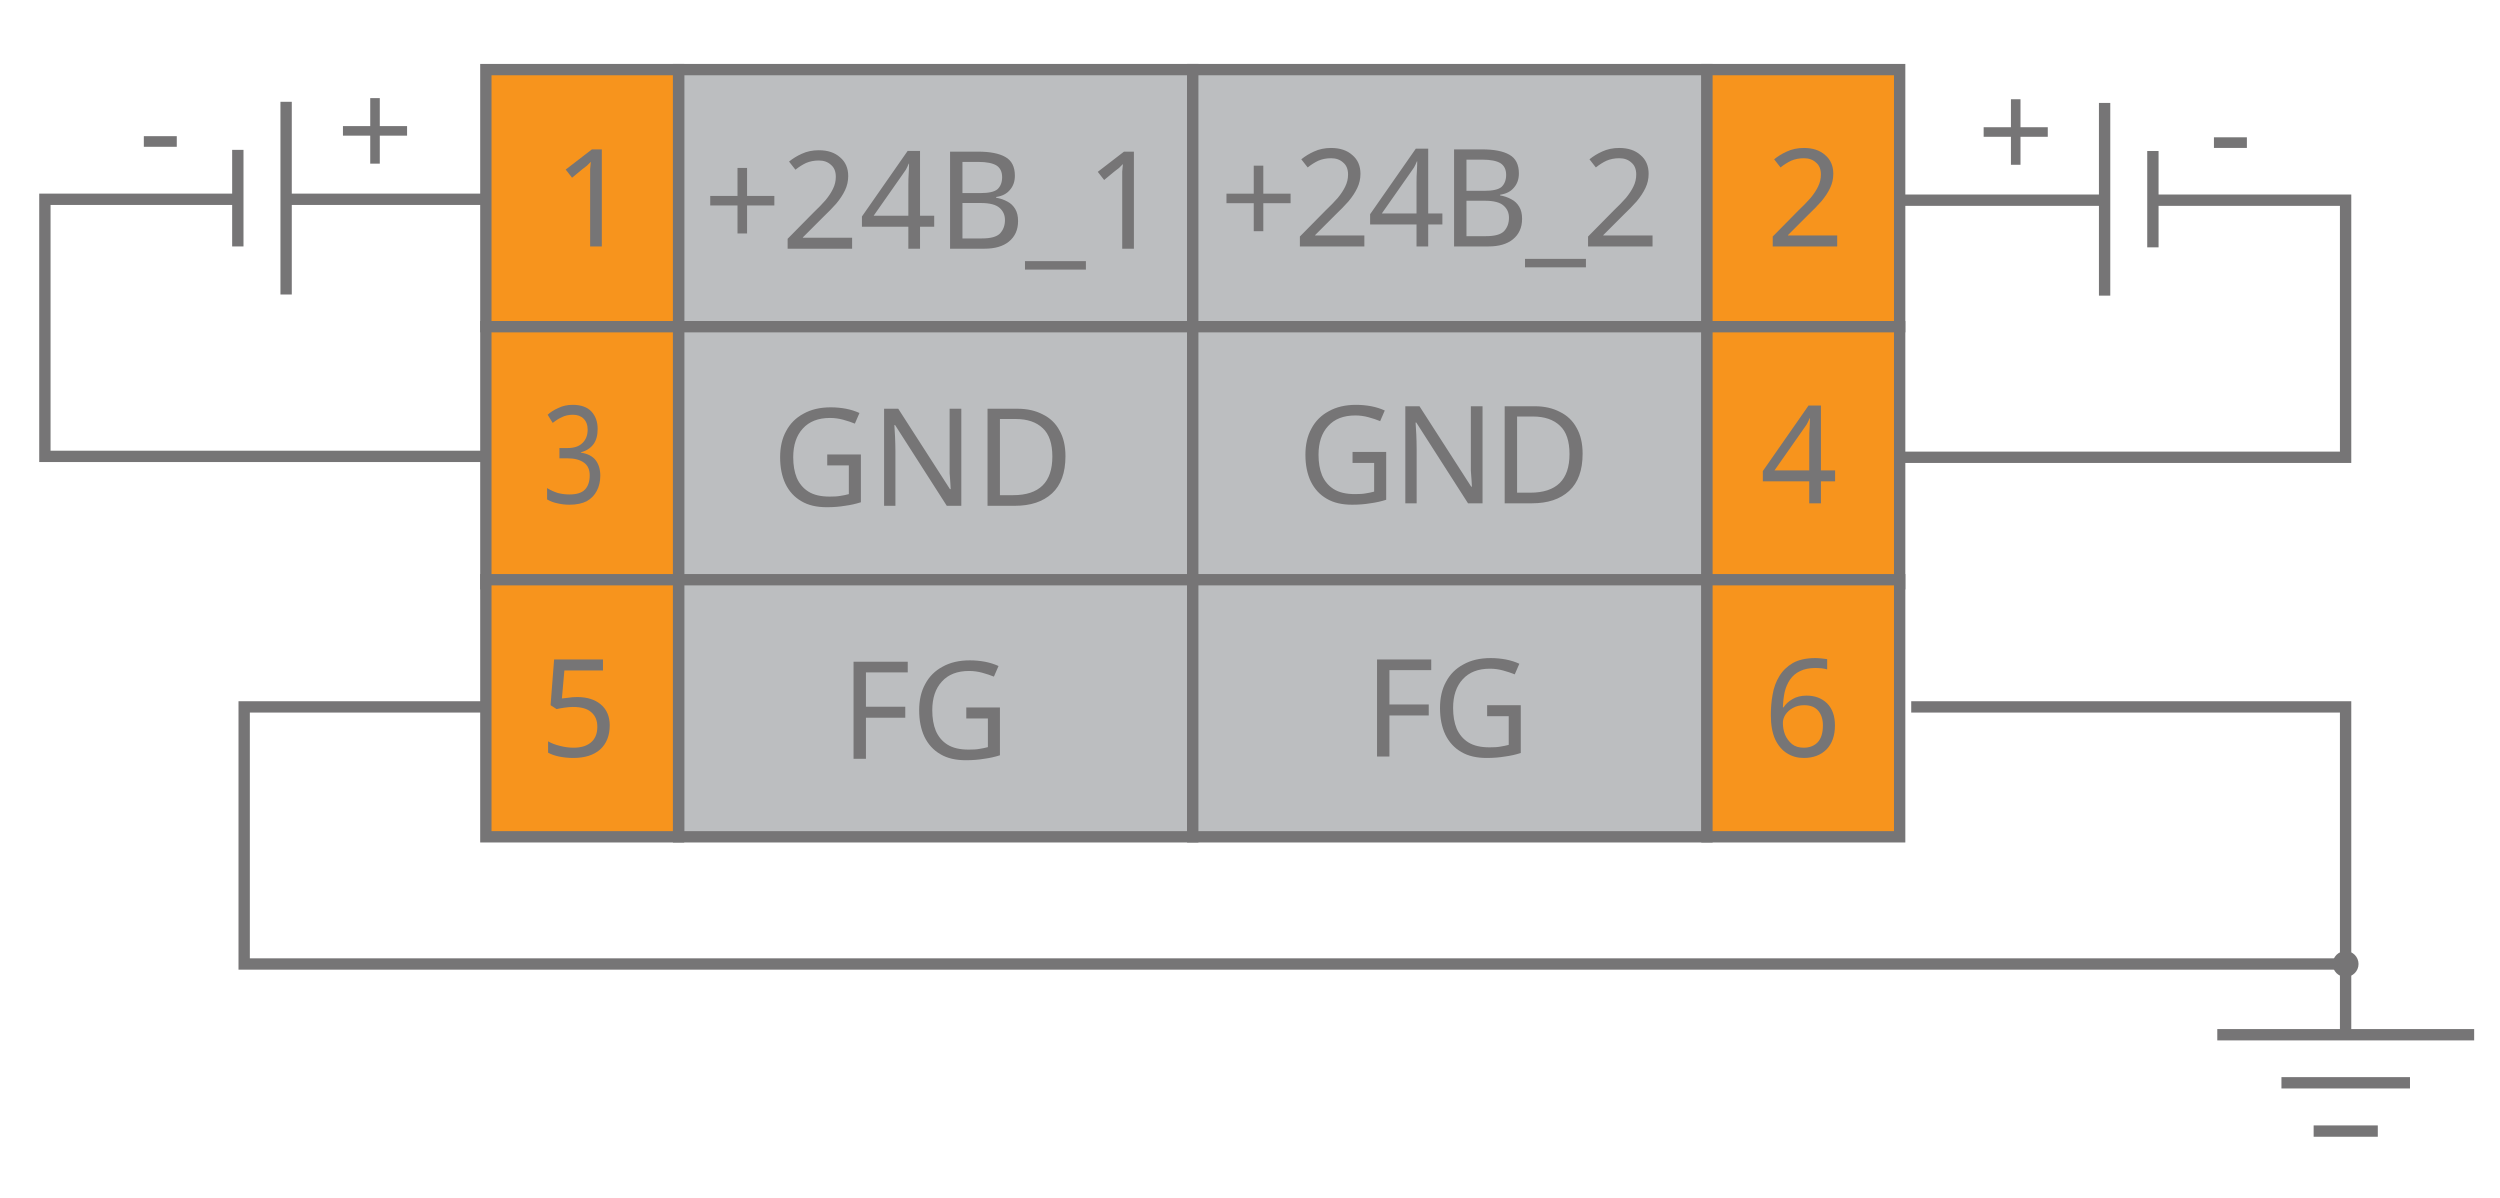
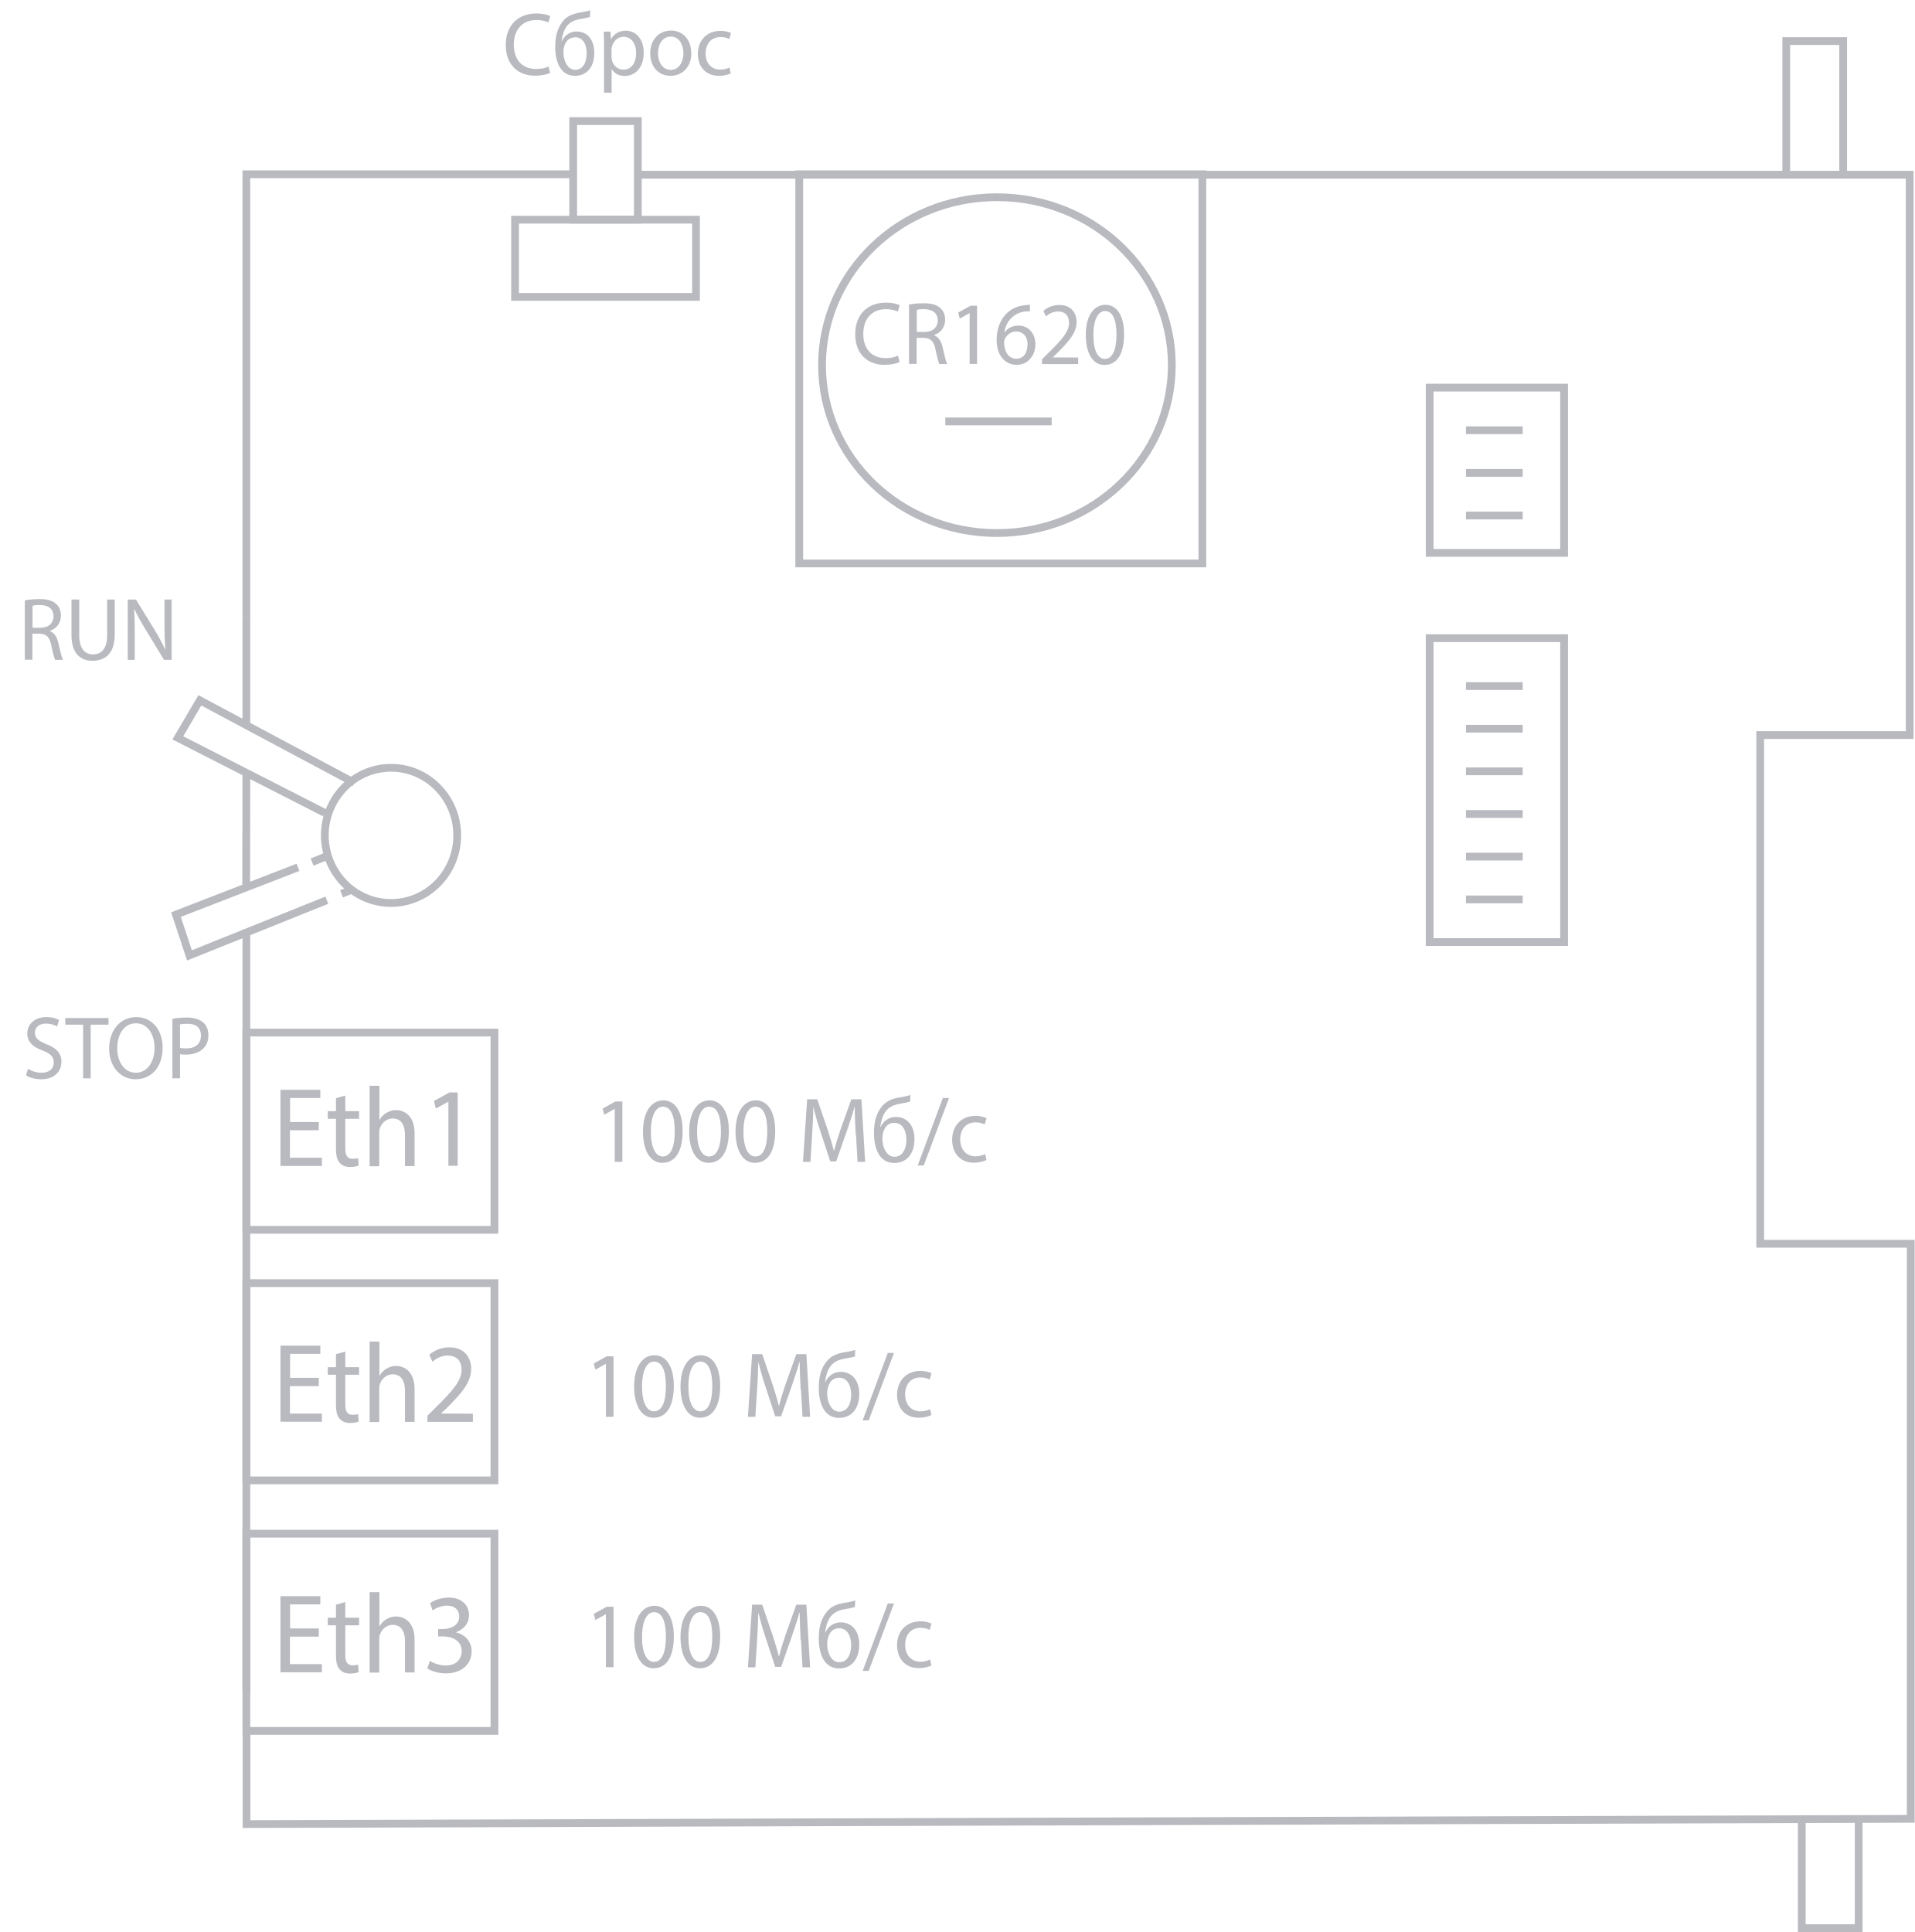
- <svg xmlns="http://www.w3.org/2000/svg" viewBox="0 0 110.27 52.81">
+ <svg xmlns="http://www.w3.org/2000/svg" id="_Слой_2" data-name="Слой 2" viewBox="0 0 123.49 124.61">
  <defs>
    <style>
      .cls-1 {
-         letter-spacing: 0em;
-       }
- 
-       .cls-1, .cls-2, .cls-3, .cls-4, .cls-5, .cls-6 {
-         fill: #767576;
-       }
- 
-       .cls-1, .cls-2, .cls-3, .cls-4, .cls-6 {
-         font-family: MontserratRoman-Regular, Montserrat;
-         font-size: 6px;
-         font-variation-settings: 'wght' 400;
-       }
- 
-       .cls-2 {
-         letter-spacing: 0em;
-       }
- 
-       .cls-7 {
        fill: none;
-       }
- 
-       .cls-7, .cls-8, .cls-9 {
-         stroke: #767576;
+         stroke: #b8bac0;
        stroke-miterlimit: 10;
        stroke-width: .5px;
      }

-       .cls-3 {
-         letter-spacing: -.02em;
-       }
- 
-       .cls-4 {
-         letter-spacing: -.03em;
-       }
- 
-       .cls-8 {
-         fill: #f7941d;
-       }
- 
-       .cls-9 {
-         fill: #bcbec0;
+       .cls-2 {
+         fill: #b8bac0;
+         stroke-width: 0px;
      }
    </style>
  </defs>
  <g id="scheme_w" data-name="scheme w">
-     <line class="cls-7" x1="21.54" y1="8.79" x2="12.76" y2="8.79" />
-     <line class="cls-7" x1="12.62" y1="4.49" x2="12.62" y2="12.99" />
-     <line class="cls-7" x1="10.49" y1="10.87" x2="10.49" y2="6.61" />
-     <polyline class="cls-7" points="10.49 8.79 1.98 8.79 1.98 20.13 22.68 20.13" />
-     <line class="cls-7" x1="83.91" y1="8.83" x2="92.69" y2="8.83" />
-     <line class="cls-7" x1="92.83" y1="4.54" x2="92.83" y2="13.04" />
-     <line class="cls-7" x1="94.96" y1="10.91" x2="94.96" y2="6.66" />
-     <polyline class="cls-7" points="94.96 8.83 103.46 8.83 103.46 20.17 82.77 20.17" />
-     <polyline class="cls-7" points="30.19 31.18 10.77 31.18 10.77 42.52 103.46 42.52 103.46 31.18 84.3 31.18" />
-     <line class="cls-7" x1="103.46" y1="42.63" x2="103.46" y2="45.64" />
-     <line class="cls-7" x1="97.8" y1="45.64" x2="109.13" y2="45.64" />
-     <line class="cls-7" x1="100.63" y1="47.76" x2="106.3" y2="47.76" />
-     <line class="cls-7" x1="102.05" y1="49.89" x2="104.88" y2="49.89" />
-   </g>
-   <g id="_Точки" data-name="Точки">
-     <circle class="cls-5" cx="103.46" cy="42.52" r=".57" />
-   </g>
-   <g id="scheme">
-     <rect class="cls-9" x="29.93" y="3.07" width="22.68" height="11.34" />
-     <rect class="cls-9" x="52.61" y="3.07" width="22.68" height="11.34" />
-     <rect class="cls-8" x="21.43" y="3.07" width="8.5" height="11.34" />
-     <rect class="cls-8" x="75.29" y="3.07" width="8.5" height="11.34" />
-     <rect class="cls-9" x="29.93" y="14.41" width="22.68" height="11.34" />
-     <rect class="cls-9" x="52.61" y="14.41" width="22.68" height="11.34" />
-     <rect class="cls-8" x="21.43" y="14.41" width="8.5" height="11.34" />
-     <rect class="cls-8" x="75.29" y="14.41" width="8.5" height="11.34" />
-     <rect class="cls-9" x="29.93" y="25.57" width="22.68" height="11.34" />
-     <rect class="cls-9" x="52.61" y="25.57" width="22.68" height="11.34" />
-     <rect class="cls-8" x="21.43" y="25.57" width="8.5" height="11.34" />
-     <rect class="cls-8" x="75.29" y="25.57" width="8.5" height="11.34" />
-   </g>
-   <g id="scheme_letters" data-name="scheme letters">
-     <text class="cls-2" transform="translate(14.83 7.89)">
-       <tspan x="0" y="0">+</tspan>
-     </text>
-     <text class="cls-1" transform="translate(6.11 7.85)">
-       <tspan x="0" y="0">-</tspan>
-     </text>
-     <text class="cls-2" transform="translate(90.62 7.94) rotate(-180) scale(1 -1)">
-       <tspan x="0" y="0">+</tspan>
-     </text>
-     <text class="cls-1" transform="translate(99.34 7.9) rotate(-180) scale(1 -1)">
-       <tspan x="0" y="0">-</tspan>
-     </text>
-     <text class="cls-6" transform="translate(31.03 10.97)">
-       <tspan x="0" y="0">+24B_1</tspan>
-     </text>
-     <text class="cls-6" transform="translate(24.42 10.87)">
-       <tspan x="0" y="0">1</tspan>
-     </text>
-     <text class="cls-6" transform="translate(77.91 10.87)">
-       <tspan x="0" y="0">2</tspan>
-     </text>
-     <text class="cls-4" transform="translate(53.8 10.87)">
-       <tspan x="0" y="0">+24B_2</tspan>
-     </text>
-     <text class="cls-6" transform="translate(34.05 22.31)">
-       <tspan x="0" y="0">GND</tspan>
-     </text>
-     <text class="cls-6" transform="translate(23.91 22.2) scale(.83 1)">
-       <tspan x="0" y="0">3</tspan>
-     </text>
-     <text class="cls-6" transform="translate(77.63 22.2)">
-       <tspan x="0" y="0">4</tspan>
-     </text>
-     <text class="cls-4" transform="translate(57.22 22.2)">
-       <tspan x="0" y="0">GND</tspan>
-     </text>
-     <text class="cls-6" transform="translate(37.07 33.47)">
-       <tspan x="0" y="0">FG</tspan>
-     </text>
-     <text class="cls-6" transform="translate(23.8 33.37)">
-       <tspan x="0" y="0">5</tspan>
-     </text>
-     <text class="cls-6" transform="translate(77.78 33.37)">
-       <tspan x="0" y="0">6</tspan>
-     </text>
-     <text class="cls-3" transform="translate(60.16 33.37)">
-       <tspan x="0" y="0">FG</tspan>
-     </text>
+     <rect class="cls-1" x="92.21" y="41.16" width="8.67" height="19.6" />
+     <rect class="cls-1" x="92.21" y="25" width="8.67" height="10.66" />
+     <line class="cls-1" x1="94.55" y1="27.75" x2="98.21" y2="27.75" />
+     <line class="cls-1" x1="94.55" y1="30.5" x2="98.21" y2="30.5" />
+     <line class="cls-1" x1="94.55" y1="33.25" x2="98.21" y2="33.25" />
+     <line class="cls-1" x1="94.55" y1="44.25" x2="98.21" y2="44.25" />
+     <line class="cls-1" x1="94.55" y1="47" x2="98.21" y2="47" />
+     <line class="cls-1" x1="94.55" y1="49.75" x2="98.21" y2="49.75" />
+     <line class="cls-1" x1="94.55" y1="52.5" x2="98.21" y2="52.5" />
+     <line class="cls-1" x1="94.55" y1="55.25" x2="98.21" y2="55.25" />
+     <line class="cls-1" x1="94.55" y1="58.01" x2="98.21" y2="58.01" />
+     <polyline class="cls-1" points="116.21 117.14 116.21 124.36 119.88 124.36 119.88 117.14" />
+     <line class="cls-1" x1="15.89" y1="109.23" x2="15.89" y2="60.07" />
+     <rect class="cls-1" x="15.89" y="98.92" width="16" height="12.72" />
+     <rect class="cls-1" x="15.89" y="82.76" width="16" height="12.72" />
+     <rect class="cls-1" x="15.89" y="66.6" width="16" height="12.72" />
+     <rect class="cls-1" x="36.97" y="7.81" width="4.17" height="6.36" />
+     <rect class="cls-1" x="51.55" y="11.24" width="26" height="25.1" />
+     <ellipse class="cls-1" cx="64.3" cy="23.55" rx="11.28" ry="10.83" />
+     <line class="cls-1" x1="60.97" y1="27.18" x2="67.83" y2="27.18" />
+     <g>
+       <path class="cls-2" d="m20.55,72.9h-1.85v1.77h2.06v.53h-2.67v-4.91h2.57v.53h-1.95v1.55h1.85v.52Z" />
+       <path class="cls-2" d="m22.27,70.66v1.01h.89v.49h-.89v1.9c0,.44.12.68.47.68.16,0,.28-.02.36-.04l.03.48c-.12.05-.31.09-.55.09-.29,0-.52-.09-.67-.27-.18-.19-.24-.5-.24-.92v-1.92h-.53v-.49h.53v-.84l.61-.17Z" />
+       <path class="cls-2" d="m23.85,70.03h.62v2.2h.01c.1-.18.25-.34.44-.45.18-.11.4-.18.63-.18.46,0,1.19.29,1.19,1.51v2.1h-.62v-2.02c0-.57-.21-1.05-.79-1.05-.4,0-.72.29-.83.64-.04.09-.04.18-.04.31v2.13h-.62v-5.17Z" />
+       <path class="cls-2" d="m28.92,71.06h-.01l-.8.44-.12-.49,1-.55h.53v4.73h-.6v-4.13Z" />
+     </g>
+     <g>
+       <path class="cls-2" d="m20.55,89.4h-1.85v1.77h2.06v.53h-2.67v-4.91h2.57v.53h-1.95v1.55h1.85v.52Z" />
+       <path class="cls-2" d="m22.27,87.17v1.01h.89v.49h-.89v1.9c0,.44.12.68.47.68.16,0,.28-.02.36-.04l.03.48c-.12.05-.31.09-.55.09-.29,0-.52-.09-.67-.27-.18-.19-.24-.5-.24-.92v-1.92h-.53v-.49h.53v-.84l.61-.17Z" />
+       <path class="cls-2" d="m23.85,86.53h.62v2.2h.01c.1-.18.25-.34.44-.45.18-.11.4-.18.63-.18.46,0,1.19.29,1.19,1.51v2.1h-.62v-2.02c0-.57-.21-1.05-.79-1.05-.4,0-.72.29-.83.64-.04.09-.04.18-.04.31v2.13h-.62v-5.17Z" />
+       <path class="cls-2" d="m27.57,91.7v-.39l.49-.49c1.17-1.15,1.7-1.76,1.71-2.47,0-.48-.23-.92-.91-.92-.42,0-.76.22-.97.4l-.2-.45c.32-.28.77-.48,1.3-.48.99,0,1.4.7,1.4,1.38,0,.87-.61,1.58-1.58,2.54l-.37.35h0s2.06.01,2.06.01v.53h-2.93Z" />
+     </g>
+     <g>
+       <path class="cls-2" d="m20.55,105.56h-1.85v1.77h2.06v.53h-2.67v-4.91h2.57v.53h-1.95v1.55h1.85v.52Z" />
+       <path class="cls-2" d="m22.27,103.33v1.01h.89v.49h-.89v1.9c0,.44.12.68.47.68.16,0,.28-.02.36-.04l.03.48c-.12.05-.31.09-.55.09-.29,0-.52-.09-.67-.27-.18-.19-.24-.5-.24-.92v-1.92h-.53v-.49h.53v-.84l.61-.17Z" />
+       <path class="cls-2" d="m23.85,102.69h.62v2.2h.01c.1-.18.25-.34.44-.45.18-.11.4-.18.63-.18.46,0,1.19.29,1.19,1.51v2.1h-.62v-2.02c0-.57-.21-1.05-.79-1.05-.4,0-.72.29-.83.64-.04.09-.04.18-.04.31v2.13h-.62v-5.17Z" />
+       <path class="cls-2" d="m27.72,107.12c.18.12.59.3,1.02.3.8,0,1.04-.52,1.04-.92,0-.66-.58-.95-1.18-.95h-.34v-.48h.34c.45,0,1.02-.24,1.02-.8,0-.38-.23-.71-.8-.71-.37,0-.72.17-.92.31l-.16-.47c.24-.18.71-.36,1.2-.36.9,0,1.31.55,1.31,1.13,0,.49-.28.9-.85,1.11h0c.56.13,1.02.57,1.02,1.23,0,.76-.57,1.42-1.67,1.42-.51,0-.97-.17-1.19-.32l.17-.5Z" />
+     </g>
+     <g>
+       <path class="cls-2" d="m35.49,4.7c-.18.09-.54.18-1,.18-1.06,0-1.87-.69-1.87-1.97s.8-2.04,1.97-2.04c.47,0,.77.1.9.17l-.12.41c-.18-.09-.45-.16-.76-.16-.88,0-1.47.58-1.47,1.6,0,.95.53,1.56,1.45,1.56.3,0,.6-.06.79-.16l.1.4Z" />
+       <path class="cls-2" d="m38.05,1.09c-.14.05-.39.1-.57.13-.44.07-.76.22-.96.52-.17.25-.27.63-.3.92h.02c.17-.4.55-.63.94-.63.67,0,1.15.49,1.15,1.38s-.46,1.48-1.25,1.48c-.95,0-1.27-.94-1.27-1.87,0-.63.13-1.15.42-1.55.26-.39.64-.57,1.17-.66.22-.03.49-.08.67-.15l-.02.42Zm-.97,1.32c-.29,0-.5.16-.61.38-.09.17-.13.37-.13.59,0,.46.22,1.12.76,1.12s.74-.54.74-1.06c0-.46-.17-1.04-.76-1.04Z" />
+       <path class="cls-2" d="m38.96,2.95c0-.36-.01-.65-.02-.91h.44l.02.48h.01c.2-.34.52-.54.96-.54.66,0,1.15.57,1.15,1.42,0,1-.59,1.5-1.23,1.5-.36,0-.67-.16-.83-.44h-.01v1.52h-.49v-3.02Zm.49.74c0,.08.01.14.02.21.09.35.39.59.74.59.52,0,.82-.44.82-1.08,0-.56-.29-1.04-.81-1.04-.34,0-.65.25-.75.63-.02.06-.03.14-.03.21v.48Z" />
+       <path class="cls-2" d="m44.59,3.41c0,1.03-.69,1.48-1.35,1.48-.73,0-1.3-.55-1.3-1.44,0-.93.59-1.48,1.34-1.48s1.3.58,1.3,1.44Zm-2.15.03c0,.61.34,1.07.82,1.07s.82-.46.82-1.08c0-.47-.23-1.07-.81-1.07s-.83.55-.83,1.08Z" />
+       <path class="cls-2" d="m47.14,4.73c-.13.07-.41.16-.78.16-.82,0-1.35-.57-1.35-1.42s.57-1.48,1.46-1.48c.29,0,.55.07.68.14l-.11.39c-.12-.07-.3-.13-.57-.13-.62,0-.96.47-.96,1.06,0,.65.4,1.04.94,1.04.28,0,.46-.07.6-.14l.08.38Z" />
+     </g>
+     <g>
+       <path class="cls-2" d="m58.03,23.35c-.18.09-.54.18-1,.18-1.06,0-1.87-.69-1.87-1.97s.8-2.04,1.97-2.04c.47,0,.77.1.9.17l-.12.41c-.18-.09-.45-.16-.76-.16-.88,0-1.47.58-1.47,1.6,0,.95.53,1.56,1.45,1.56.3,0,.6-.06.79-.16l.1.4Z" />
+       <path class="cls-2" d="m58.64,19.64c.25-.05.6-.08.93-.08.52,0,.86.1,1.09.32.19.17.3.44.3.74,0,.51-.31.85-.71.99v.02c.29.1.46.38.55.78.12.54.21.92.29,1.07h-.5c-.06-.11-.15-.44-.25-.93-.11-.54-.31-.74-.76-.76h-.46v1.68h-.49v-3.84Zm.49,1.77h.5c.52,0,.85-.29.85-.74,0-.5-.35-.72-.87-.73-.24,0-.4.02-.48.05v1.42Z" />
+       <path class="cls-2" d="m62.54,20.2h-.01l-.63.35-.1-.39.8-.44h.42v3.75h-.48v-3.28Z" />
+       <path class="cls-2" d="m66.42,20.08c-.1,0-.23,0-.37.02-.77.13-1.18.72-1.27,1.33h.02c.17-.24.48-.43.88-.43.64,0,1.1.48,1.1,1.21,0,.69-.45,1.32-1.21,1.32s-1.29-.62-1.29-1.6c0-.74.26-1.32.62-1.69.3-.31.71-.5,1.17-.55.15-.02.27-.03.36-.03v.42Zm-.14,2.16c0-.54-.3-.86-.75-.86-.3,0-.57.19-.71.46-.03.06-.06.13-.06.23.01.62.29,1.07.8,1.07.43,0,.71-.36.71-.9Z" />
+       <path class="cls-2" d="m67.21,23.48v-.31l.39-.39c.93-.91,1.35-1.4,1.35-1.96,0-.38-.18-.73-.72-.73-.33,0-.61.17-.77.32l-.16-.36c.25-.22.61-.38,1.03-.38.78,0,1.11.55,1.11,1.09,0,.69-.49,1.25-1.25,2.01l-.29.28h0s1.64.01,1.64.01v.42h-2.32Z" />
+       <path class="cls-2" d="m72.5,21.56c0,1.27-.46,1.98-1.27,1.98-.71,0-1.19-.69-1.2-1.93,0-1.26.53-1.95,1.27-1.95s1.2.7,1.2,1.9Zm-1.98.06c0,.98.29,1.53.74,1.53.5,0,.75-.61.75-1.56s-.23-1.53-.74-1.53c-.43,0-.75.54-.75,1.56Z" />
+     </g>
+     <g>
+       <path class="cls-2" d="m39.64,71.53h-.01l-.66.37-.1-.4.83-.46h.44v3.9h-.49v-3.41Z" />
+       <path class="cls-2" d="m44.03,72.94c0,1.33-.48,2.06-1.31,2.06-.74,0-1.24-.71-1.25-2,0-1.31.55-2.03,1.31-2.03s1.25.73,1.25,1.97Zm-2.05.06c0,1.01.3,1.59.77,1.59.52,0,.77-.63.77-1.62s-.24-1.59-.77-1.59c-.45,0-.77.56-.77,1.62Z" />
+       <path class="cls-2" d="m47.01,72.94c0,1.33-.48,2.06-1.31,2.06-.74,0-1.24-.71-1.25-2,0-1.31.55-2.03,1.31-2.03s1.25.73,1.25,1.97Zm-2.05.06c0,1.01.3,1.59.77,1.59.52,0,.77-.63.77-1.62s-.24-1.59-.77-1.59c-.45,0-.77.56-.77,1.62Z" />
+       <path class="cls-2" d="m50,72.94c0,1.33-.48,2.06-1.31,2.06-.74,0-1.24-.71-1.25-2,0-1.31.55-2.03,1.31-2.03s1.25.73,1.25,1.97Zm-2.05.06c0,1.01.3,1.59.77,1.59.52,0,.77-.63.77-1.62s-.24-1.59-.77-1.59c-.45,0-.77.56-.77,1.62Z" />
+       <path class="cls-2" d="m55.19,73.16c-.03-.56-.06-1.24-.06-1.75h-.02c-.13.47-.3.98-.49,1.54l-.69,1.96h-.38l-.63-1.92c-.19-.57-.34-1.09-.45-1.57h-.01c-.01.5-.04,1.18-.08,1.79l-.11,1.73h-.48l.27-4.04h.65l.67,1.96c.16.5.3.94.4,1.36h.02c.1-.41.24-.85.41-1.36l.7-1.96h.65l.24,4.04h-.49l-.1-1.77Z" />
+       <path class="cls-2" d="m58.68,71.05c-.14.05-.4.1-.59.13-.45.07-.79.23-1,.55-.18.26-.28.65-.31.96h.02c.18-.42.58-.65.98-.65.69,0,1.2.51,1.2,1.43s-.48,1.54-1.3,1.54c-.99,0-1.31-.98-1.31-1.94,0-.66.13-1.2.44-1.61.27-.4.66-.59,1.21-.68.23-.04.51-.08.7-.16l-.02.44Zm-1,1.37c-.3,0-.52.16-.63.4-.09.17-.14.38-.14.62,0,.48.23,1.17.78,1.17s.77-.56.77-1.1c0-.47-.18-1.09-.78-1.09Z" />
+       <path class="cls-2" d="m59.19,75.17l1.62-4.35h.4l-1.63,4.35h-.39Z" />
+       <path class="cls-2" d="m63.62,74.82c-.13.07-.43.17-.81.17-.85,0-1.4-.59-1.4-1.48s.59-1.54,1.51-1.54c.3,0,.57.08.71.15l-.12.41c-.12-.07-.31-.14-.59-.14-.65,0-.99.49-.99,1.1,0,.67.42,1.09.98,1.09.29,0,.48-.08.63-.14l.09.4Z" />
+     </g>
+     <g>
+       <path class="cls-2" d="m39.07,87.97h-.01l-.66.37-.1-.4.83-.46h.44v3.9h-.49v-3.41Z" />
+       <path class="cls-2" d="m43.46,89.38c0,1.33-.48,2.06-1.31,2.06-.74,0-1.24-.71-1.25-2,0-1.31.55-2.03,1.31-2.03s1.25.73,1.25,1.97Zm-2.05.06c0,1.01.3,1.59.77,1.59.52,0,.77-.63.77-1.62s-.24-1.59-.77-1.59c-.45,0-.77.56-.77,1.62Z" />
+       <path class="cls-2" d="m46.45,89.38c0,1.33-.48,2.06-1.31,2.06-.74,0-1.24-.71-1.25-2,0-1.31.55-2.03,1.31-2.03s1.25.73,1.25,1.97Zm-2.05.06c0,1.01.3,1.59.77,1.59.52,0,.77-.63.77-1.62s-.24-1.59-.77-1.59c-.45,0-.77.56-.77,1.62Z" />
+       <path class="cls-2" d="m51.64,89.6c-.03-.56-.06-1.24-.06-1.75h-.02c-.13.47-.3.98-.49,1.54l-.69,1.96h-.38l-.63-1.92c-.19-.57-.34-1.09-.45-1.57h-.01c-.01.5-.04,1.18-.08,1.79l-.11,1.73h-.48l.27-4.04h.65l.67,1.96c.16.5.3.94.4,1.36h.02c.1-.41.24-.85.41-1.36l.7-1.96h.65l.24,4.04h-.49l-.1-1.77Z" />
+       <path class="cls-2" d="m55.12,87.49c-.14.05-.4.1-.59.13-.45.07-.79.23-1,.55-.18.26-.28.65-.31.96h.02c.18-.42.58-.65.98-.65.69,0,1.2.51,1.2,1.43s-.48,1.54-1.3,1.54c-.99,0-1.31-.98-1.31-1.94,0-.66.13-1.2.44-1.61.27-.4.66-.59,1.21-.68.23-.04.51-.08.7-.16l-.02.44Zm-1,1.37c-.3,0-.52.16-.63.4-.09.17-.14.38-.14.62,0,.48.23,1.17.78,1.17s.77-.56.77-1.1c0-.47-.18-1.09-.78-1.09Z" />
+       <path class="cls-2" d="m55.64,91.61l1.62-4.35h.4l-1.63,4.35h-.39Z" />
+       <path class="cls-2" d="m60.07,91.27c-.13.07-.43.17-.81.17-.85,0-1.4-.59-1.4-1.48s.59-1.54,1.51-1.54c.3,0,.57.08.71.15l-.12.41c-.12-.07-.31-.14-.59-.14-.65,0-.99.49-.99,1.1,0,.67.42,1.09.98,1.09.29,0,.48-.08.63-.14l.09.4Z" />
+     </g>
+     <g>
+       <path class="cls-2" d="m39.07,104.12h-.01l-.66.37-.1-.4.83-.46h.44v3.9h-.49v-3.41Z" />
+       <path class="cls-2" d="m43.46,105.54c0,1.33-.48,2.06-1.31,2.06-.74,0-1.24-.71-1.25-2,0-1.31.55-2.03,1.31-2.03s1.25.73,1.25,1.97Zm-2.05.06c0,1.01.3,1.59.77,1.59.52,0,.77-.63.77-1.62s-.24-1.59-.77-1.59c-.45,0-.77.56-.77,1.62Z" />
+       <path class="cls-2" d="m46.45,105.54c0,1.33-.48,2.06-1.31,2.06-.74,0-1.24-.71-1.25-2,0-1.31.55-2.03,1.31-2.03s1.25.73,1.25,1.97Zm-2.05.06c0,1.01.3,1.59.77,1.59.52,0,.77-.63.77-1.62s-.24-1.59-.77-1.59c-.45,0-.77.56-.77,1.62Z" />
+       <path class="cls-2" d="m51.64,105.76c-.03-.56-.06-1.24-.06-1.75h-.02c-.13.47-.3.98-.49,1.54l-.69,1.96h-.38l-.63-1.92c-.19-.57-.34-1.09-.45-1.57h-.01c-.01.5-.04,1.18-.08,1.79l-.11,1.73h-.48l.27-4.04h.65l.67,1.96c.16.5.3.94.4,1.36h.02c.1-.41.24-.85.41-1.36l.7-1.96h.65l.24,4.04h-.49l-.1-1.77Z" />
+       <path class="cls-2" d="m55.12,103.65c-.14.05-.4.1-.59.13-.45.07-.79.23-1,.55-.18.26-.28.65-.31.96h.02c.18-.42.58-.65.98-.65.69,0,1.2.51,1.2,1.43s-.48,1.54-1.3,1.54c-.99,0-1.31-.98-1.31-1.94,0-.66.13-1.2.44-1.61.27-.4.66-.59,1.21-.68.23-.04.51-.08.7-.16l-.02.44Zm-1,1.37c-.3,0-.52.16-.63.4-.09.17-.14.38-.14.62,0,.48.23,1.17.78,1.17s.77-.56.77-1.1c0-.47-.18-1.09-.78-1.09Z" />
+       <path class="cls-2" d="m55.64,107.77l1.62-4.35h.4l-1.63,4.35h-.39Z" />
+       <path class="cls-2" d="m60.07,107.42c-.13.07-.43.17-.81.17-.85,0-1.4-.59-1.4-1.48s.59-1.54,1.51-1.54c.3,0,.57.08.71.15l-.12.41c-.12-.07-.31-.14-.59-.14-.65,0-.99.49-.99,1.1,0,.67.42,1.09.98,1.09.29,0,.48-.08.63-.14l.09.4Z" />
+     </g>
+     <ellipse class="cls-1" cx="25.22" cy="53.88" rx="4.27" ry="4.36" />
+     <polyline class="cls-1" points="20.95 52.43 11.47 47.59 12.89 45.17 22.85 50.49" />
+     <rect class="cls-1" x="33.22" y="14.17" width="11.67" height="4.98" />
+     <polyline class="cls-1" points="15.89 39.78 15.89 11.24 15.89 11.24 36.89 11.24" />
+     <polyline class="cls-1" points="115.21 11.24 115.21 2.65 115.21 2.65 118.88 2.65 118.88 2.65 118.88 11.24" />
+     <polyline class="cls-1" points="41.31 11.27 123.17 11.27 123.17 47.41 113.53 47.41 113.53 80.22 123.24 80.22 123.24 117.28 123.24 117.31 15.91 117.65 15.9 117.65 15.9 111.64" />
+     <line class="cls-1" x1="15.89" y1="39.78" x2="15.89" y2="46.66" />
+     <polyline class="cls-1" points="21.08 58.06 12.22 61.62 11.35 58.99 19.22 55.94" />
+     <line class="cls-1" x1="15.89" y1="49.75" x2="15.88" y2="57.1" />
+     <line class="cls-1" x1="21.15" y1="55.19" x2="20.13" y2="55.6" />
+     <g>
+       <path class="cls-2" d="m1.61,38.72c.25-.05.6-.08.93-.08.52,0,.86.1,1.09.32.19.17.3.44.3.74,0,.51-.31.85-.71.99v.02c.29.1.46.38.55.78.12.54.21.92.29,1.07h-.5c-.06-.11-.15-.44-.25-.93-.11-.54-.31-.74-.76-.76h-.46v1.68h-.49v-3.84Zm.49,1.77h.5c.52,0,.85-.29.85-.74,0-.5-.35-.72-.87-.73-.24,0-.4.02-.48.05v1.42Z" />
+       <path class="cls-2" d="m5.11,38.67v2.3c0,.87.38,1.24.88,1.24.56,0,.92-.38.92-1.24v-2.3h.49v2.27c0,1.19-.61,1.68-1.43,1.68-.77,0-1.36-.46-1.36-1.66v-2.29h.49Z" />
+       <path class="cls-2" d="m8.24,42.56v-3.89h.53l1.21,1.97c.28.46.5.87.68,1.26h.01c-.04-.52-.06-1-.06-1.6v-1.63h.46v3.89h-.49l-1.2-1.97c-.26-.43-.52-.88-.71-1.3h-.02c.03.5.04.96.04,1.61v1.66h-.46Z" />
+     </g>
+     <g>
+       <path class="cls-2" d="m1.81,68.94c.22.14.54.25.87.25.5,0,.79-.27.79-.66,0-.36-.2-.57-.71-.77-.62-.22-1-.55-1-1.1,0-.61.49-1.06,1.22-1.06.39,0,.67.09.83.19l-.13.41c-.12-.07-.38-.18-.72-.18-.52,0-.71.32-.71.58,0,.36.23.54.75.75.64.25.96.57.96,1.14,0,.6-.43,1.12-1.32,1.12-.36,0-.76-.11-.96-.25l.12-.42Z" />
+       <path class="cls-2" d="m5.36,66.09h-1.15v-.43h2.79v.43h-1.15v3.46h-.49v-3.46Z" />
+       <path class="cls-2" d="m10.49,67.56c0,1.34-.79,2.05-1.75,2.05s-1.7-.8-1.7-1.97c0-1.23.75-2.04,1.75-2.04s1.7.81,1.7,1.97Zm-2.93.06c0,.83.44,1.57,1.2,1.57s1.21-.73,1.21-1.61c0-.77-.39-1.58-1.2-1.58s-1.21.77-1.21,1.62Z" />
+       <path class="cls-2" d="m11.12,65.71c.24-.04.54-.08.93-.08.48,0,.83.12,1.06.32.21.18.33.47.33.81s-.1.63-.29.83c-.26.28-.68.43-1.15.43-.15,0-.28,0-.39-.03v1.56h-.49v-3.84Zm.49,1.87c.11.03.24.04.4.04.59,0,.95-.29.95-.83s-.35-.76-.89-.76c-.21,0-.38.02-.46.04v1.51Z" />
+     </g>
+     <line class="cls-1" x1="22.03" y1="57.65" x2="22.7" y2="57.38" />
  </g>
</svg>
